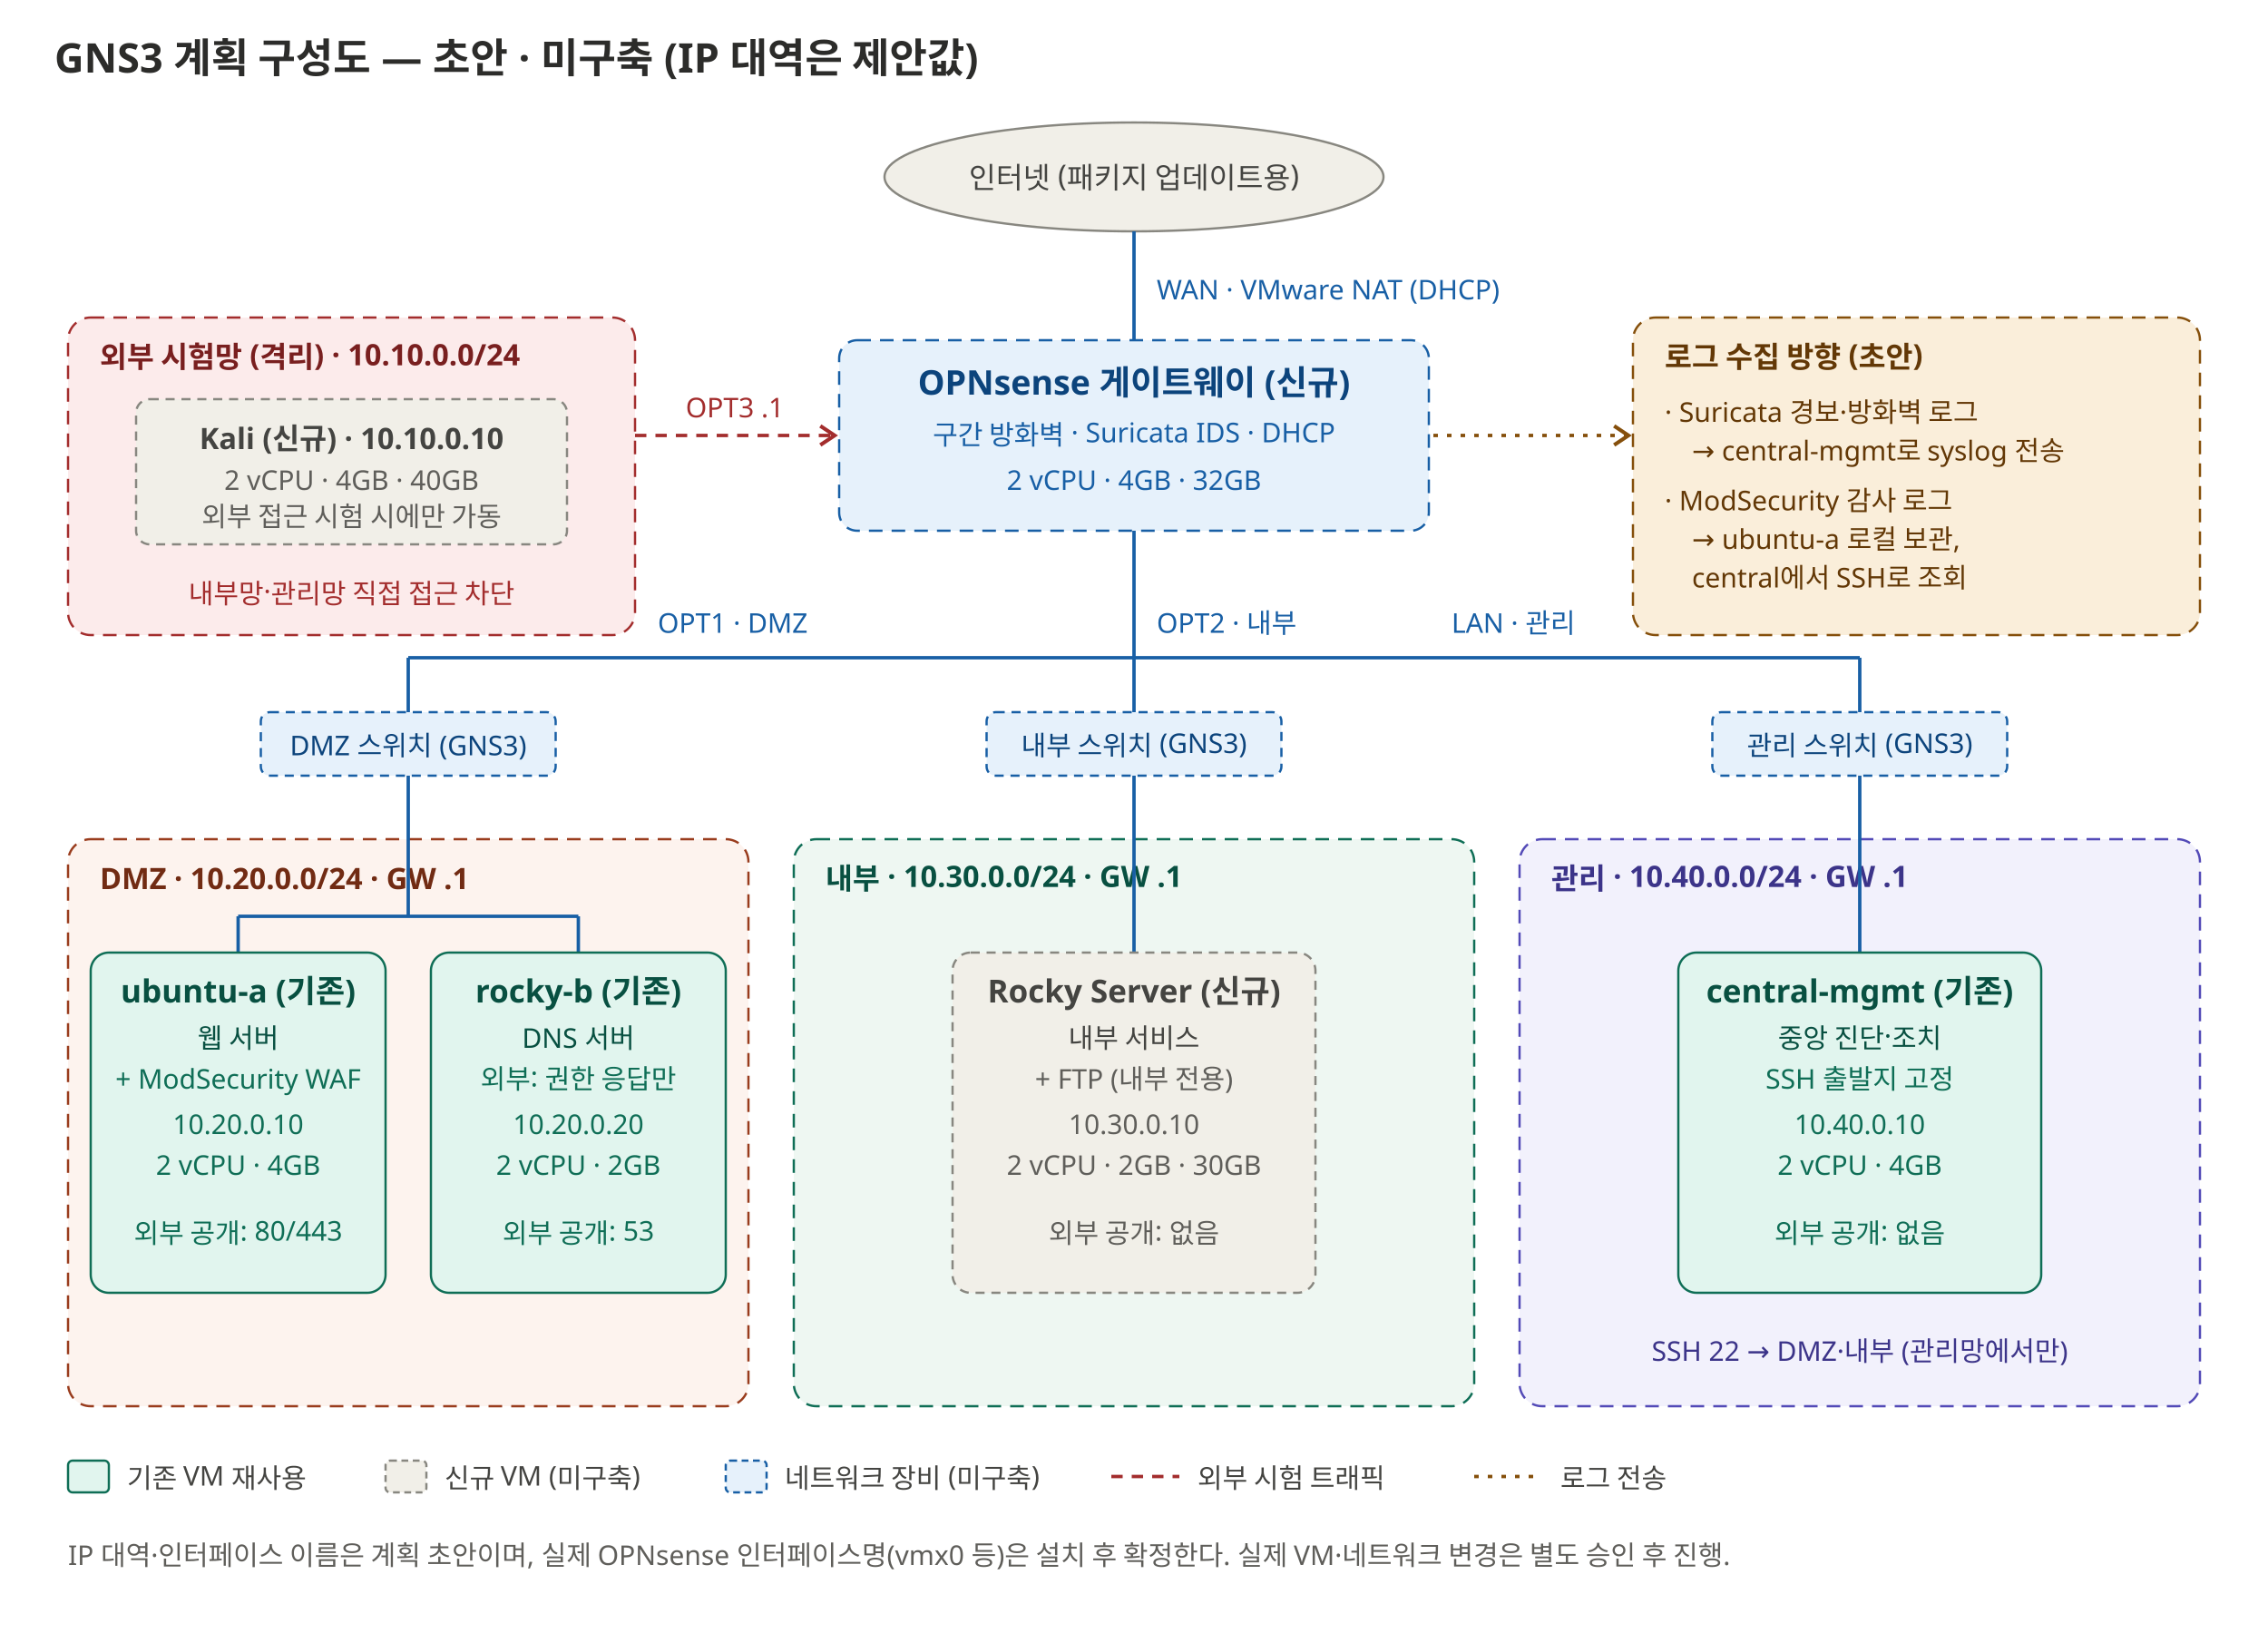
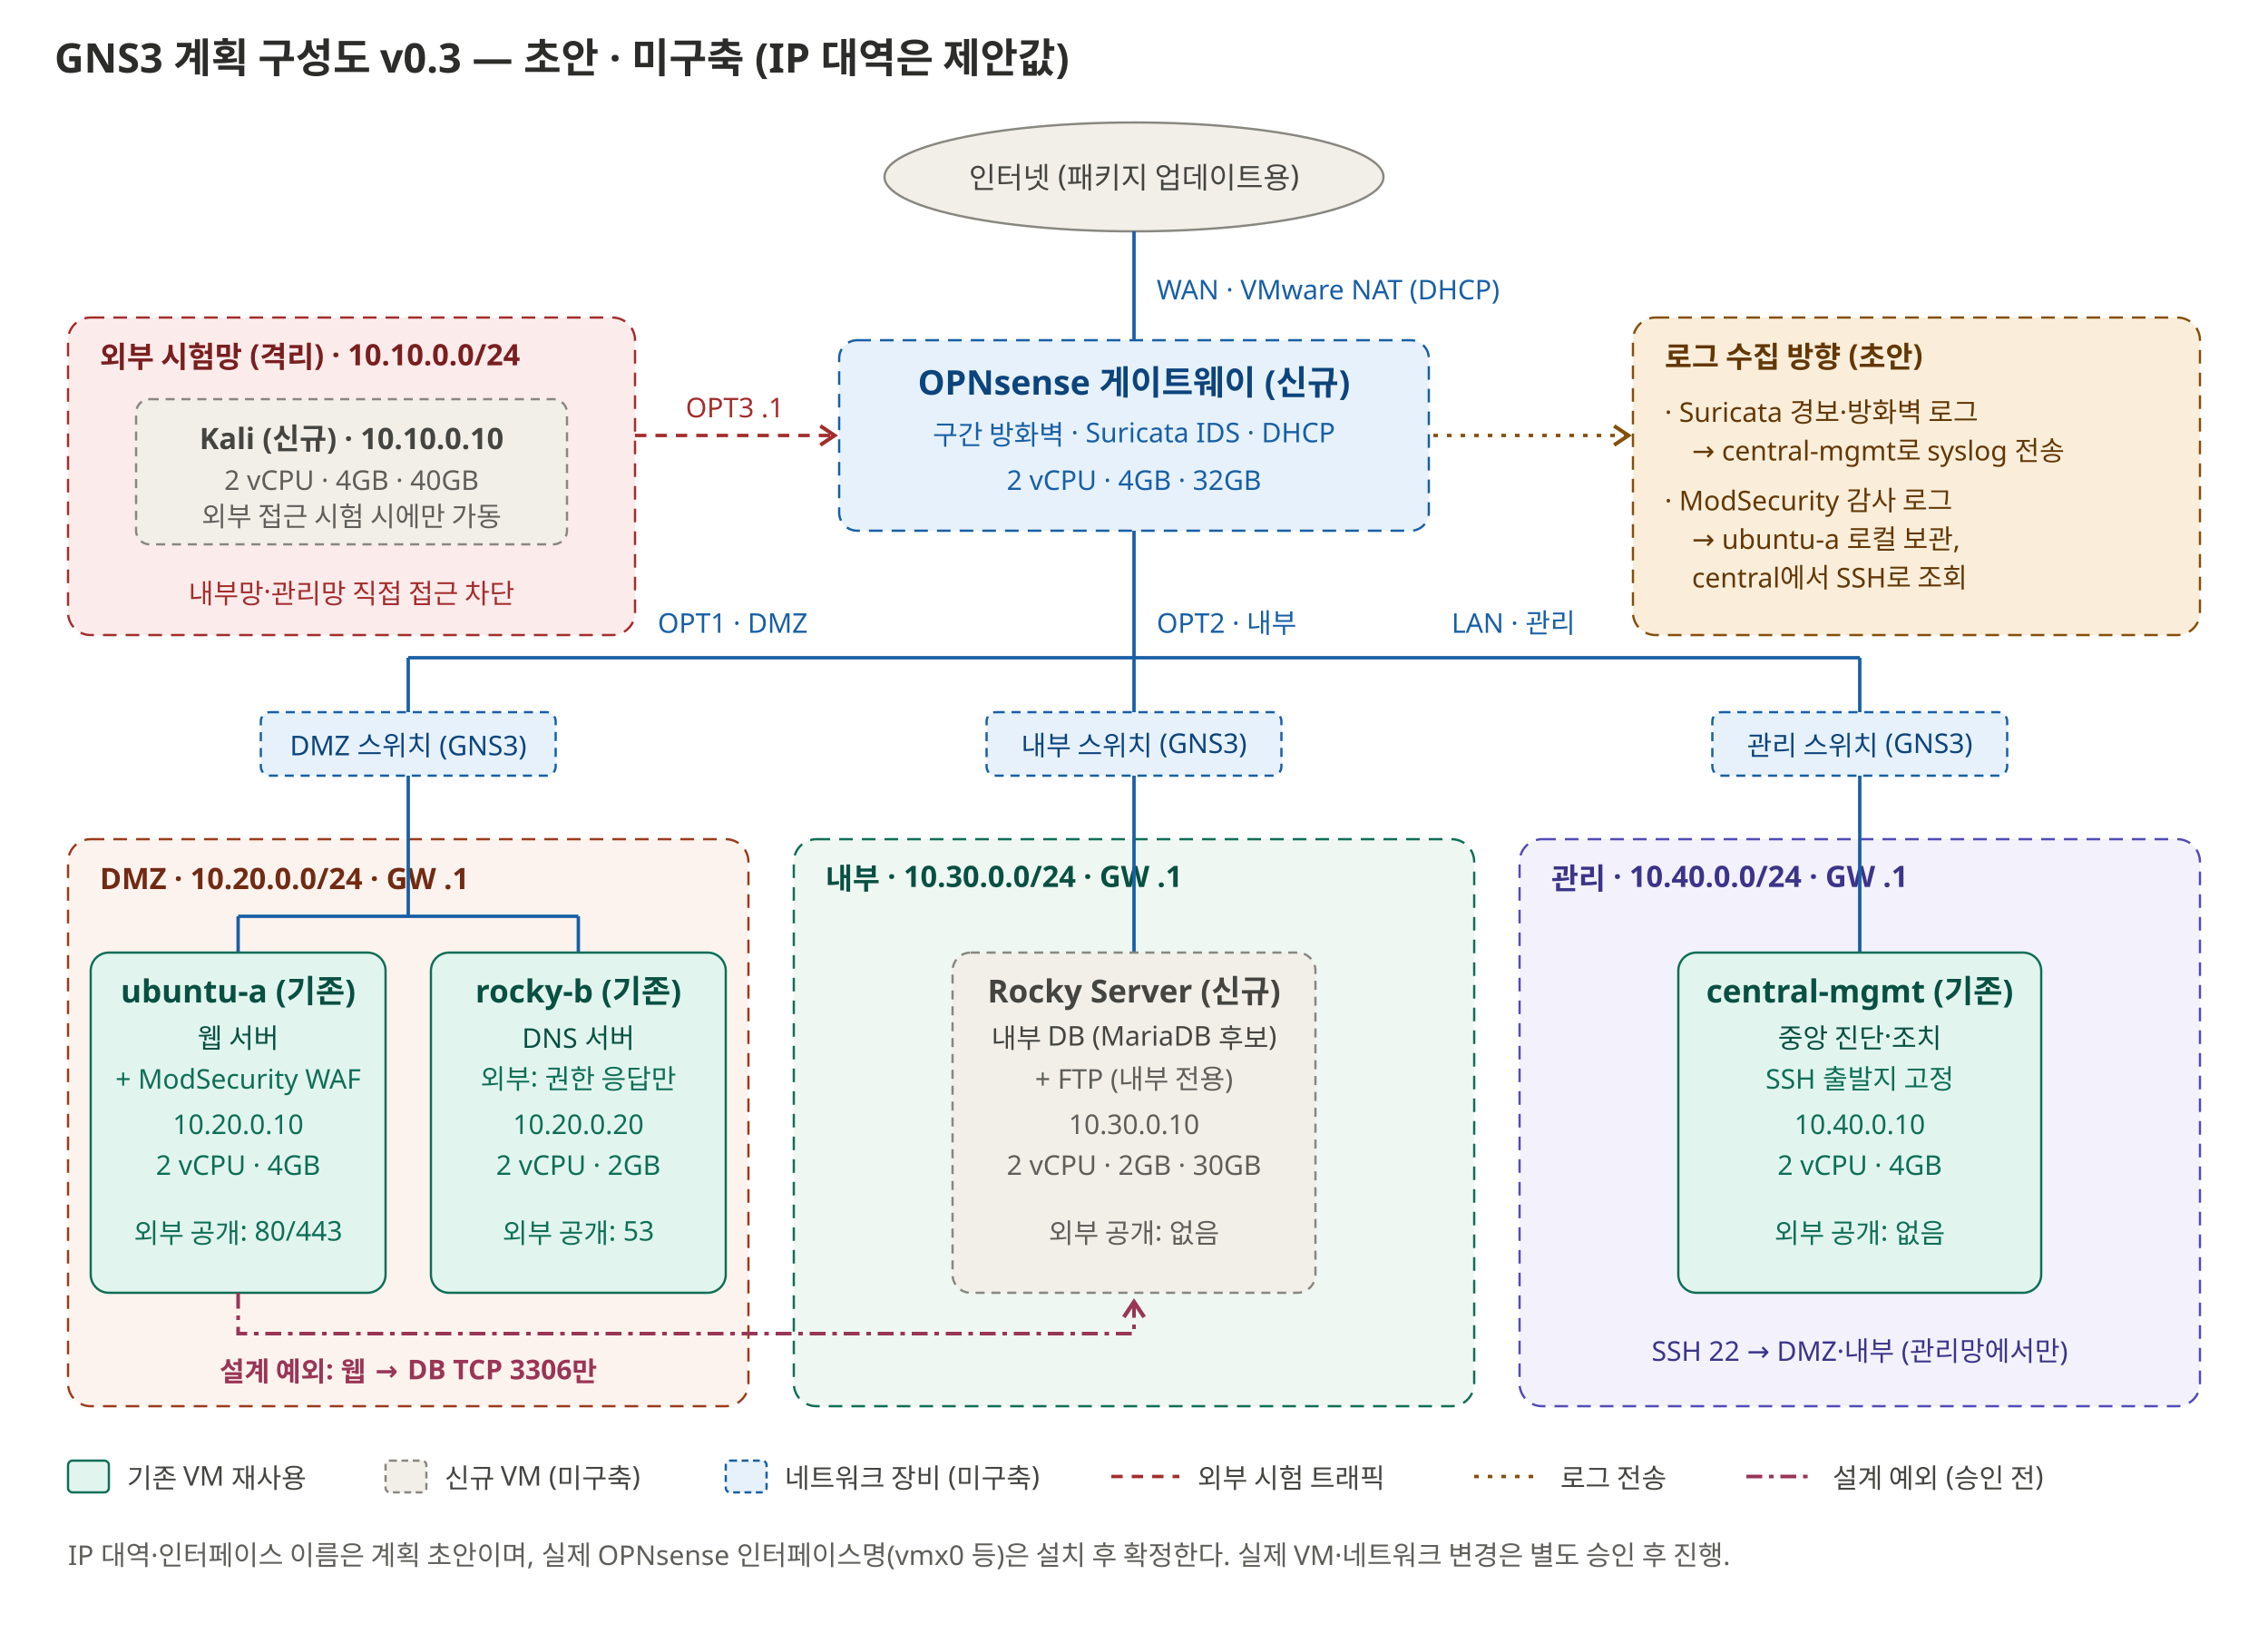
<svg xmlns="http://www.w3.org/2000/svg" width="1000" height="720" viewBox="0 0 1000 720" font-family="'Malgun Gothic','Noto Sans KR','Apple SD Gothic Neo',sans-serif">
  <defs>
    <marker id="ar" viewBox="0 0 10 10" refX="8" refY="5" markerWidth="7" markerHeight="7" orient="auto-start-reverse">
      <path d="M2 1L8 5L2 9" fill="none" stroke="context-stroke" stroke-width="1.6" />
    </marker>
  </defs>
  <rect x="0" y="0" width="1000" height="720" fill="#ffffff" />
-   <text x="24" y="32" font-size="18" font-weight="bold" fill="#2C2C2A">GNS3 계획 구성도 — 초안 · 미구축 (IP 대역은 제안값)</text>
+   <text x="24" y="32" font-size="18" font-weight="bold" fill="#2C2C2A">GNS3 계획 구성도 v0.3 — 초안 · 미구축 (IP 대역은 제안값)</text>
  <ellipse cx="500" cy="78" rx="110" ry="24" fill="#F1EFE8" stroke="#888780" />
  <text x="500" y="83" font-size="13" fill="#444441" text-anchor="middle">인터넷 (패키지 업데이트용)</text>
  <line x1="500" y1="102" x2="500" y2="150" stroke="#185FA5" stroke-width="1.5" />
  <text x="510" y="132" font-size="12" fill="#185FA5">WAN · VMware NAT (DHCP)</text>
  <rect x="370" y="150" width="260" height="84" rx="8" fill="#E6F1FB" stroke="#185FA5" stroke-dasharray="6 4" />
  <text x="500" y="174" font-size="15" font-weight="bold" fill="#0C447C" text-anchor="middle">OPNsense 게이트웨이 (신규)</text>
  <text x="500" y="196" font-size="12" fill="#185FA5" text-anchor="middle">구간 방화벽 · Suricata IDS · DHCP</text>
  <text x="500" y="216" font-size="12" fill="#185FA5" text-anchor="middle">2 vCPU · 4GB · 32GB</text>
  <rect x="30" y="140" width="250" height="140" rx="10" fill="#FCEBEB" stroke="#A32D2D" stroke-dasharray="6 4" />
  <text x="44" y="162" font-size="13" font-weight="bold" fill="#791F1F">외부 시험망 (격리) · 10.10.0.0/24</text>
  <rect x="60" y="176" width="190" height="64" rx="6" fill="#F1EFE8" stroke="#888780" stroke-dasharray="4 3" />
  <text x="155" y="198" font-size="13" font-weight="bold" fill="#444441" text-anchor="middle">Kali (신규) · 10.10.0.10</text>
  <text x="155" y="216" font-size="12" fill="#5F5E5A" text-anchor="middle">2 vCPU · 4GB · 40GB</text>
  <text x="155" y="232" font-size="12" fill="#5F5E5A" text-anchor="middle">외부 접근 시험 시에만 가동</text>
  <text x="155" y="266" font-size="12" fill="#A32D2D" text-anchor="middle">내부망·관리망 직접 접근 차단</text>
  <line x1="280" y1="192" x2="368" y2="192" stroke="#A32D2D" stroke-width="1.5" stroke-dasharray="5 4" marker-end="url(#ar)" />
  <text x="324" y="184" font-size="12" fill="#A32D2D" text-anchor="middle">OPT3 .1</text>
  <rect x="720" y="140" width="250" height="140" rx="10" fill="#FAEEDA" stroke="#854F0B" stroke-dasharray="6 4" />
  <text x="734" y="162" font-size="13" font-weight="bold" fill="#633806">로그 수집 방향 (초안)</text>
  <text x="734" y="186" font-size="12" fill="#633806">· Suricata 경보·방화벽 로그</text>
  <text x="746" y="203" font-size="12" fill="#633806">→ central-mgmt로 syslog 전송</text>
  <text x="734" y="225" font-size="12" fill="#633806">· ModSecurity 감사 로그</text>
  <text x="746" y="242" font-size="12" fill="#633806">→ ubuntu-a 로컬 보관,</text>
  <text x="746" y="259" font-size="12" fill="#633806">central에서 SSH로 조회</text>
  <line x1="632" y1="192" x2="718" y2="192" stroke="#854F0B" stroke-width="1.5" stroke-dasharray="2 4" marker-end="url(#ar)" />
  <line x1="500" y1="234" x2="500" y2="290" stroke="#185FA5" stroke-width="1.5" />
  <line x1="180" y1="290" x2="820" y2="290" stroke="#185FA5" stroke-width="1.5" />
  <line x1="180" y1="290" x2="180" y2="314" stroke="#185FA5" stroke-width="1.5" />
  <line x1="500" y1="290" x2="500" y2="314" stroke="#185FA5" stroke-width="1.5" />
  <line x1="820" y1="290" x2="820" y2="314" stroke="#185FA5" stroke-width="1.5" />
  <text x="290" y="279" font-size="12" fill="#185FA5">OPT1 · DMZ</text>
  <text x="510" y="279" font-size="12" fill="#185FA5">OPT2 · 내부</text>
  <text x="640" y="279" font-size="12" fill="#185FA5">LAN · 관리</text>
  <rect x="115" y="314" width="130" height="28" rx="4" fill="#E6F1FB" stroke="#185FA5" stroke-dasharray="4 3" />
  <text x="180" y="333" font-size="12" fill="#0C447C" text-anchor="middle">DMZ 스위치 (GNS3)</text>
  <rect x="435" y="314" width="130" height="28" rx="4" fill="#E6F1FB" stroke="#185FA5" stroke-dasharray="4 3" />
  <text x="500" y="333" font-size="12" fill="#0C447C" text-anchor="middle">내부 스위치 (GNS3)</text>
  <rect x="755" y="314" width="130" height="28" rx="4" fill="#E6F1FB" stroke="#185FA5" stroke-dasharray="4 3" />
  <text x="820" y="333" font-size="12" fill="#0C447C" text-anchor="middle">관리 스위치 (GNS3)</text>
  <rect x="30" y="370" width="300" height="250" rx="10" fill="#FDF3EE" stroke="#993C1D" stroke-dasharray="6 4" />
  <text x="44" y="392" font-size="13" font-weight="bold" fill="#712B13">DMZ · 10.20.0.0/24 · GW .1</text>
  <rect x="350" y="370" width="300" height="250" rx="10" fill="#EEF7F2" stroke="#0F6E56" stroke-dasharray="6 4" />
  <text x="364" y="392" font-size="13" font-weight="bold" fill="#085041">내부 · 10.30.0.0/24 · GW .1</text>
  <rect x="670" y="370" width="300" height="250" rx="10" fill="#F2F1FC" stroke="#534AB7" stroke-dasharray="6 4" />
  <text x="684" y="392" font-size="13" font-weight="bold" fill="#3C3489">관리 · 10.40.0.0/24 · GW .1</text>
  <path d="M180 342 V404 M105 404 H255 M105 404 V420 M255 404 V420" fill="none" stroke="#185FA5" stroke-width="1.5" />
  <line x1="500" y1="342" x2="500" y2="420" stroke="#185FA5" stroke-width="1.5" />
  <line x1="820" y1="342" x2="820" y2="420" stroke="#185FA5" stroke-width="1.5" />
  <rect x="40" y="420" width="130" height="150" rx="8" fill="#E1F5EE" stroke="#0F6E56" />
  <text x="105" y="442" font-size="14" font-weight="bold" fill="#085041" text-anchor="middle">ubuntu-a (기존)</text>
  <text x="105" y="462" font-size="12" fill="#085041" text-anchor="middle">웹 서버</text>
  <text x="105" y="480" font-size="12" fill="#0F6E56" text-anchor="middle">+ ModSecurity WAF</text>
  <text x="105" y="500" font-size="12" fill="#0F6E56" text-anchor="middle">10.20.0.10</text>
  <text x="105" y="518" font-size="12" fill="#0F6E56" text-anchor="middle">2 vCPU · 4GB</text>
  <text x="105" y="548" font-size="12" fill="#0F6E56" text-anchor="middle">외부 공개: 80/443</text>
  <rect x="190" y="420" width="130" height="150" rx="8" fill="#E1F5EE" stroke="#0F6E56" />
  <text x="255" y="442" font-size="14" font-weight="bold" fill="#085041" text-anchor="middle">rocky-b (기존)</text>
  <text x="255" y="462" font-size="12" fill="#085041" text-anchor="middle">DNS 서버</text>
  <text x="255" y="480" font-size="12" fill="#0F6E56" text-anchor="middle">외부: 권한 응답만</text>
  <text x="255" y="500" font-size="12" fill="#0F6E56" text-anchor="middle">10.20.0.20</text>
  <text x="255" y="518" font-size="12" fill="#0F6E56" text-anchor="middle">2 vCPU · 2GB</text>
  <text x="255" y="548" font-size="12" fill="#0F6E56" text-anchor="middle">외부 공개: 53</text>
  <rect x="420" y="420" width="160" height="150" rx="8" fill="#F1EFE8" stroke="#888780" stroke-dasharray="4 3" />
  <text x="500" y="442" font-size="14" font-weight="bold" fill="#444441" text-anchor="middle">Rocky Server (신규)</text>
-   <text x="500" y="462" font-size="12" fill="#444441" text-anchor="middle">내부 서비스</text>
+   <text x="500" y="462" font-size="12" fill="#444441" text-anchor="middle">내부 DB (MariaDB 후보)</text>
  <text x="500" y="480" font-size="12" fill="#5F5E5A" text-anchor="middle">+ FTP (내부 전용)</text>
  <text x="500" y="500" font-size="12" fill="#5F5E5A" text-anchor="middle">10.30.0.10</text>
  <text x="500" y="518" font-size="12" fill="#5F5E5A" text-anchor="middle">2 vCPU · 2GB · 30GB</text>
  <text x="500" y="548" font-size="12" fill="#5F5E5A" text-anchor="middle">외부 공개: 없음</text>
  <rect x="740" y="420" width="160" height="150" rx="8" fill="#E1F5EE" stroke="#0F6E56" />
  <text x="820" y="442" font-size="14" font-weight="bold" fill="#085041" text-anchor="middle">central-mgmt (기존)</text>
  <text x="820" y="462" font-size="12" fill="#085041" text-anchor="middle">중앙 진단·조치</text>
  <text x="820" y="480" font-size="12" fill="#0F6E56" text-anchor="middle">SSH 출발지 고정</text>
  <text x="820" y="500" font-size="12" fill="#0F6E56" text-anchor="middle">10.40.0.10</text>
  <text x="820" y="518" font-size="12" fill="#0F6E56" text-anchor="middle">2 vCPU · 4GB</text>
  <text x="820" y="548" font-size="12" fill="#0F6E56" text-anchor="middle">외부 공개: 없음</text>
  <text x="820" y="600" font-size="12" fill="#3C3489" text-anchor="middle">SSH 22 → DMZ·내부 (관리망에서만)</text>
+   <path d="M105 570 V588 H500 V574" fill="none" stroke="#993556" stroke-width="1.6" stroke-dasharray="7 3 2 3" marker-end="url(#ar)" />
+   <text x="180" y="609" font-size="12" font-weight="bold" fill="#993556" text-anchor="middle">설계 예외: 웹 → DB TCP 3306만</text>
  <rect x="30" y="644" width="18" height="14" rx="2" fill="#E1F5EE" stroke="#0F6E56" />
  <text x="56" y="656" font-size="12" fill="#444441">기존 VM 재사용</text>
  <rect x="170" y="644" width="18" height="14" rx="2" fill="#F1EFE8" stroke="#888780" stroke-dasharray="3 2" />
  <text x="196" y="656" font-size="12" fill="#444441">신규 VM (미구축)</text>
  <rect x="320" y="644" width="18" height="14" rx="2" fill="#E6F1FB" stroke="#185FA5" stroke-dasharray="3 2" />
  <text x="346" y="656" font-size="12" fill="#444441">네트워크 장비 (미구축)</text>
  <line x1="490" y1="651" x2="520" y2="651" stroke="#A32D2D" stroke-width="1.5" stroke-dasharray="5 4" />
  <text x="528" y="656" font-size="12" fill="#444441">외부 시험 트래픽</text>
  <line x1="650" y1="651" x2="680" y2="651" stroke="#854F0B" stroke-width="1.5" stroke-dasharray="2 4" />
  <text x="688" y="656" font-size="12" fill="#444441">로그 전송</text>
+   <line x1="770" y1="651" x2="800" y2="651" stroke="#993556" stroke-width="1.6" stroke-dasharray="7 3 2 3" />
+   <text x="808" y="656" font-size="12" fill="#444441">설계 예외 (승인 전)</text>
  <text x="30" y="690" font-size="12" fill="#5F5E5A">IP 대역·인터페이스 이름은 계획 초안이며, 실제 OPNsense 인터페이스명(vmx0 등)은 설치 후 확정한다. 실제 VM·네트워크 변경은 별도 승인 후 진행.</text>
</svg>
